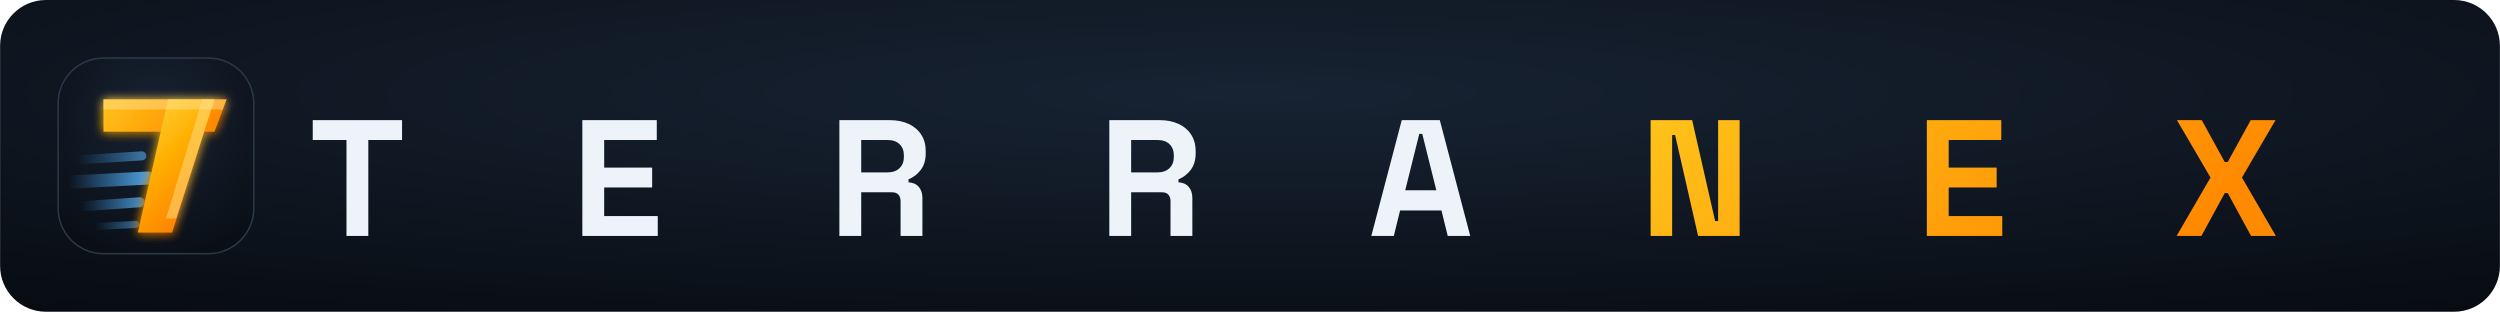
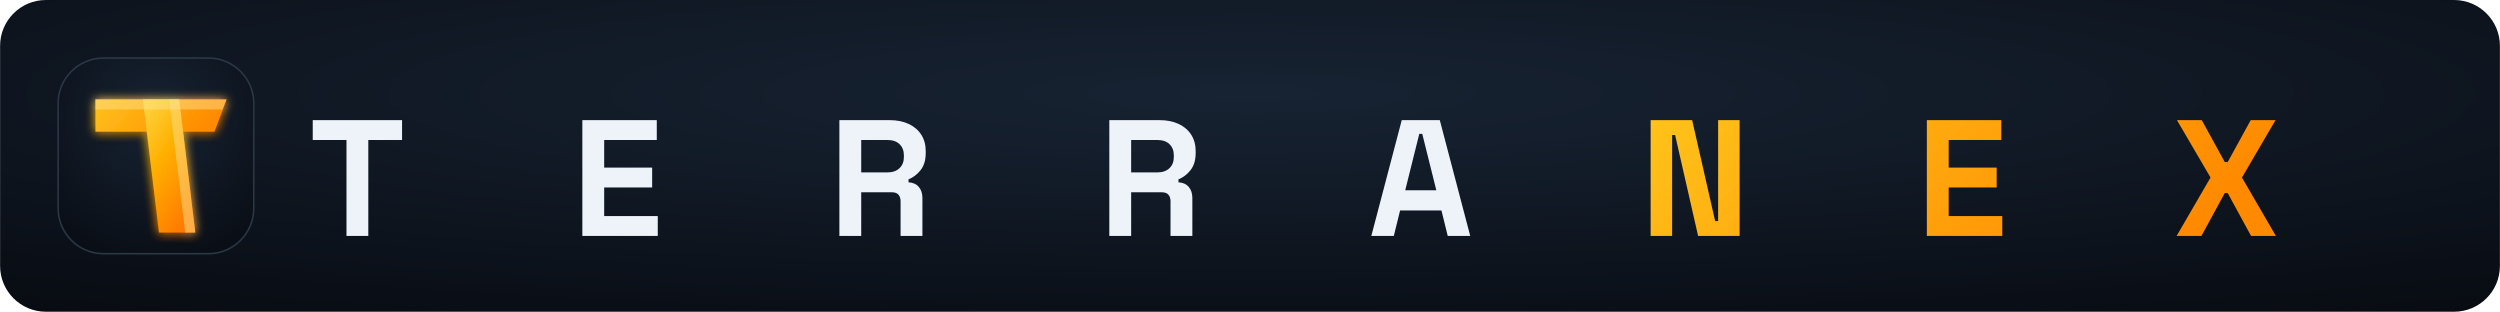
<svg xmlns="http://www.w3.org/2000/svg" width="1636" height="204" viewBox="0 0 1635.884 204">
  <defs>
    <linearGradient id="amber" x1="0.15" y1="0" x2="0.7" y2="1">
      <stop offset="0%" stop-color="#FFD23D" />
      <stop offset="42%" stop-color="#FFB000" />
      <stop offset="100%" stop-color="#FF7A00" />
    </linearGradient>
    <linearGradient id="amberFlat" x1="0" y1="0" x2="1" y2="0.2">
      <stop offset="0%" stop-color="#FFC21A" />
      <stop offset="100%" stop-color="#FF8A00" />
    </linearGradient>
    <linearGradient id="trailDark" x1="0" y1="0" x2="1" y2="0">
      <stop offset="0%" stop-color="#3DA9FC" stop-opacity="0" />
      <stop offset="100%" stop-color="#5CB8FF" stop-opacity="1" />
    </linearGradient>
    <linearGradient id="trailLight" x1="0" y1="0" x2="1" y2="0">
      <stop offset="0%" stop-color="#2E97F0" stop-opacity="0" />
      <stop offset="100%" stop-color="#1C7FD6" stop-opacity="1" />
    </linearGradient>
    <radialGradient id="bgDark" cx="50%" cy="30%" r="90%">
      <stop offset="0%" stop-color="#172333" />
      <stop offset="100%" stop-color="#070A10" />
    </radialGradient>
    <linearGradient id="bgLight" x1="0" y1="0" x2="0" y2="1">
      <stop offset="0%" stop-color="#FFFFFF" />
      <stop offset="100%" stop-color="#E8EDF4" />
    </linearGradient>
    <filter id="glowAmber" x="-40%" y="-40%" width="180%" height="180%">
      <feGaussianBlur stdDeviation="4.5" result="b" />
      <feMerge>
        <feMergeNode in="b" />
        <feMergeNode in="SourceGraphic" />
      </feMerge>
    </filter>
    <filter id="dropDark" x="-40%" y="-40%" width="180%" height="180%">
      <feDropShadow dx="0" dy="3" stdDeviation="4" flood-color="#000000" flood-opacity="0.5" />
    </filter>
    <filter id="dropLight" x="-40%" y="-40%" width="180%" height="180%">
      <feDropShadow dx="0" dy="2" stdDeviation="3" flood-color="#0A0E14" flood-opacity="0.18" />
    </filter>
  </defs>
  <rect width="1635.884" height="204" rx="30" fill="url(#bgDark)" />
  <g transform="translate(36,36) scale(0.66)">
    <rect x="2" y="2" width="196" height="196" rx="46" fill="url(#bgDark)" />
    <rect x="3" y="3" width="194" height="194" rx="45" fill="none" stroke="#2b3947" stroke-width="1.5" />
    <g stroke-linecap="round" fill="none">
-       <line x1="22" y1="104" x2="86" y2="100" stroke="url(#trailDark)" stroke-width="9" opacity="0.55" />
-       <line x1="14" y1="126" x2="92" y2="122" stroke="url(#trailDark)" stroke-width="13" opacity="0.85" />
-       <line x1="26" y1="150" x2="84" y2="146" stroke="url(#trailDark)" stroke-width="10" opacity="0.7" />
-       <line x1="40" y1="170" x2="80" y2="168" stroke="url(#trailDark)" stroke-width="7" opacity="0.5" />
+       <line x1="20" y1="104" x2="96" y2="104" stroke="url(#trailDark)" stroke-width="9" opacity="0.55" />
+       <line x1="12" y1="126" x2="100" y2="126" stroke="url(#trailDark)" stroke-width="13" opacity="0.85" />
+       <line x1="24" y1="150" x2="102" y2="150" stroke="url(#trailDark)" stroke-width="10" opacity="0.7" />
+       <line x1="38" y1="170" x2="104" y2="170" stroke="url(#trailDark)" stroke-width="7" opacity="0.5" />
    </g>
    <g filter="url(#glowAmber)">
      <g filter="url(#dropDark)">
-         <path d="M48 44 L170 44 L158 76 L48 76 Z" fill="url(#amberFlat)" />
-         <path d="M112 44 L158 44 L116 176 L82 176 Z" fill="url(#amber)" />
-         <path d="M48 44 L170 44 L166 54 L48 54 Z" fill="#FFE49A" opacity="0.45" />
-         <path d="M146 44 L158 44 L120 162 L110 162 Z" fill="#FFE08A" opacity="0.5" />
+         <path d="M40 44 L170 44 L158 76 L40 76 Z" fill="url(#amberFlat)" />
+         <path d="M87 44 L123 44 L139 176 L103 176 Z" fill="url(#amber)" />
+         <path d="M40 44 L170 44 L166 54 L40 54 Z" fill="#FFE49A" opacity="0.45" />
+         <path d="M113 44 L123 44 L139 176 L129 176 Z" fill="#FFE08A" opacity="0.5" />
      </g>
    </g>
  </g>
  <g transform="translate(202,47.88) scale(0.7216)">
    <g transform="translate(0,150)">
      <path d="M54 147.60L34.20 147.60L34.20 60.60L3.60 60.60L3.60 42.60L84.60 42.60L84.60 60.60L54 60.60L54 147.60ZM316.50 147.60L248.10 147.60L248.10 42.60L315.60 42.60L315.60 60.60L267.90 60.60L267.90 85.65L311.40 85.65L311.40 103.65L267.90 103.65L267.90 129.60L316.50 129.60L316.50 147.60ZM501.00 147.60L481.20 147.60L481.20 42.60L526.80 42.60Q536.70 42.60 544.05 46.05Q551.40 49.50 555.45 55.80Q559.50 62.10 559.50 70.65L559.50 70.65L559.50 72.45Q559.50 81.90 555 87.75Q550.50 93.60 543.90 96.30L543.90 96.30L543.90 99Q549.90 99.30 553.20 103.13Q556.50 106.95 556.50 113.25L556.50 113.25L556.50 147.60L536.70 147.60L536.70 116.10Q536.70 112.50 534.82 110.25Q532.95 108 528.60 108L528.60 108L501.00 108L501.00 147.60ZM501.00 60.60L501.00 90L524.70 90Q531.75 90 535.72 86.17Q539.70 82.35 539.70 76.05L539.70 76.05L539.70 74.55Q539.70 68.25 535.80 64.42Q531.90 60.60 524.70 60.60L524.70 60.60L501.00 60.60ZM745.80 147.60L726.00 147.60L726.00 42.60L771.60 42.60Q781.50 42.60 788.85 46.05Q796.20 49.50 800.25 55.80Q804.30 62.10 804.30 70.65L804.30 70.65L804.30 72.45Q804.30 81.90 799.80 87.75Q795.30 93.60 788.70 96.30L788.70 96.30L788.70 99Q794.70 99.30 798.00 103.13Q801.30 106.95 801.30 113.25L801.30 113.25L801.30 147.60L781.50 147.60L781.50 116.10Q781.50 112.50 779.62 110.25Q777.75 108 773.40 108L773.40 108L745.80 108L745.80 147.60ZM745.80 60.60L745.80 90L769.50 90Q776.55 90 780.52 86.17Q784.50 82.35 784.50 76.05L784.50 76.05L784.50 74.55Q784.50 68.25 780.60 64.42Q776.70 60.60 769.50 60.60L769.50 60.60L745.80 60.60ZM984.00 147.60L963.60 147.60L991.20 42.60L1025.70 42.60L1053.30 147.60L1032.90 147.60L1027.20 124.50L989.70 124.50L984.00 147.60ZM1007.10 55.05L994.35 106.20L1022.55 106.20L1009.80 55.05L1007.10 55.05Z" transform="translate(0,-150)" fill="#EEF3FA" />
      <path d="M29.40 147.60L9.90 147.60L9.90 42.60L47.55 42.60L68.40 134.10L71.10 134.10L71.10 42.60L90.60 42.60L90.60 147.60L52.95 147.60L32.10 56.10L29.40 56.10L29.40 147.60ZM328.80 147.60L260.40 147.60L260.40 42.60L327.90 42.60L327.90 60.60L280.20 60.60L280.20 85.65L323.70 85.65L323.70 103.65L280.20 103.65L280.20 129.60L328.80 129.60L328.80 147.60ZM509.40 147.60L486.90 147.60L517.65 94.65L487.20 42.60L509.70 42.60L530.55 80.55L533.25 80.55L554.10 42.60L576.60 42.60L546.15 94.65L576.90 147.60L554.40 147.60L533.25 108.75L530.55 108.75L509.40 147.60Z" transform="translate(1207,-150)" fill="url(#amberFlat)" />
    </g>
  </g>
</svg>
